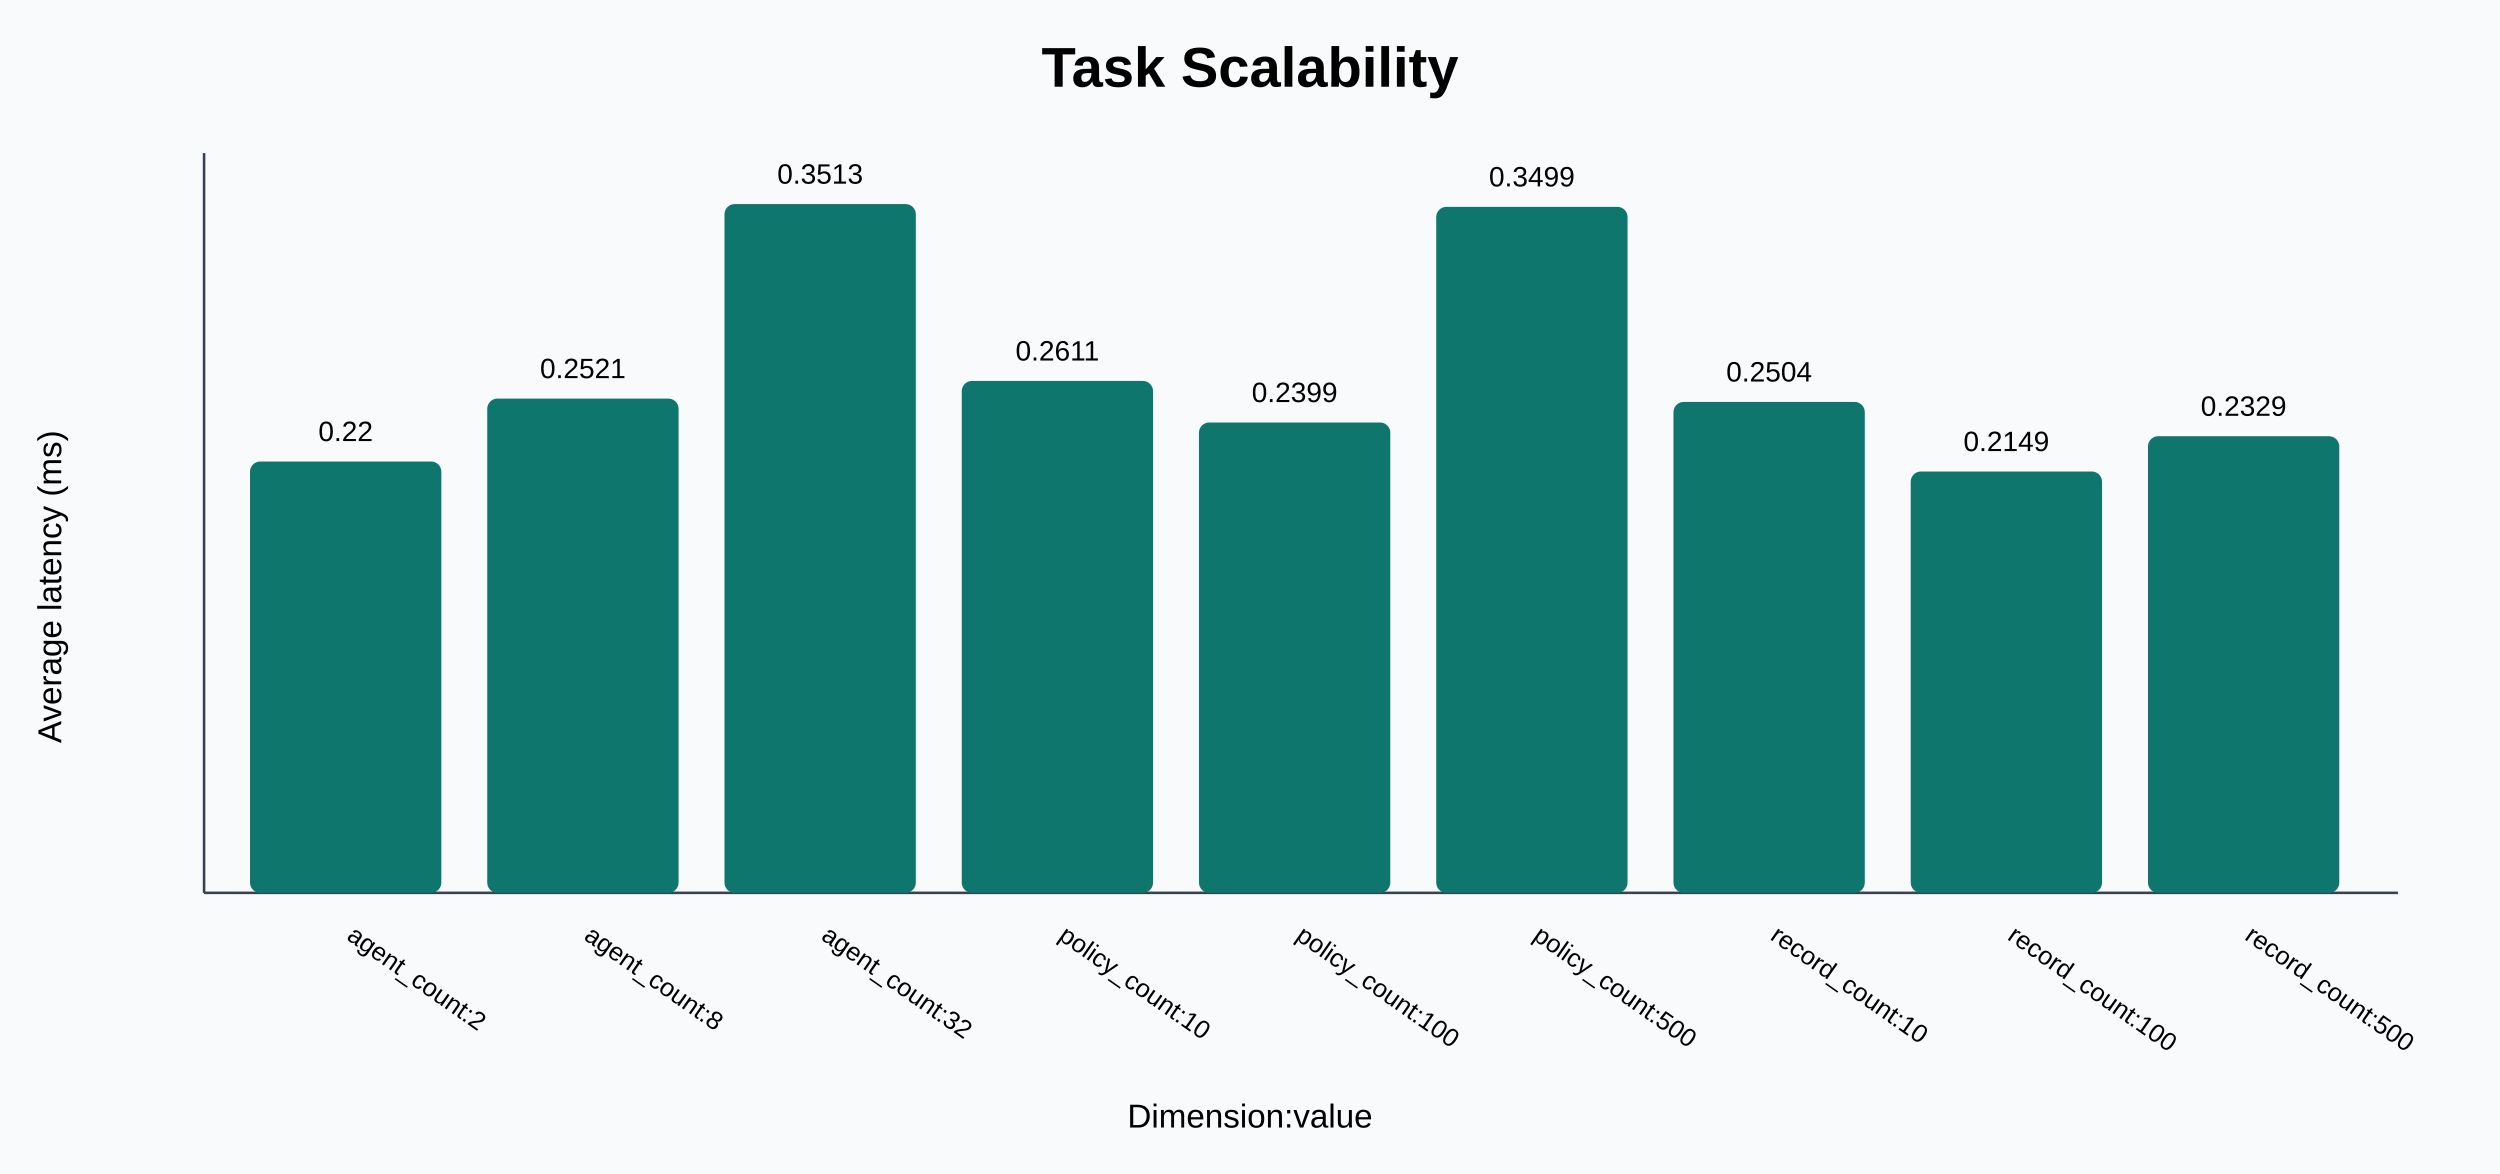
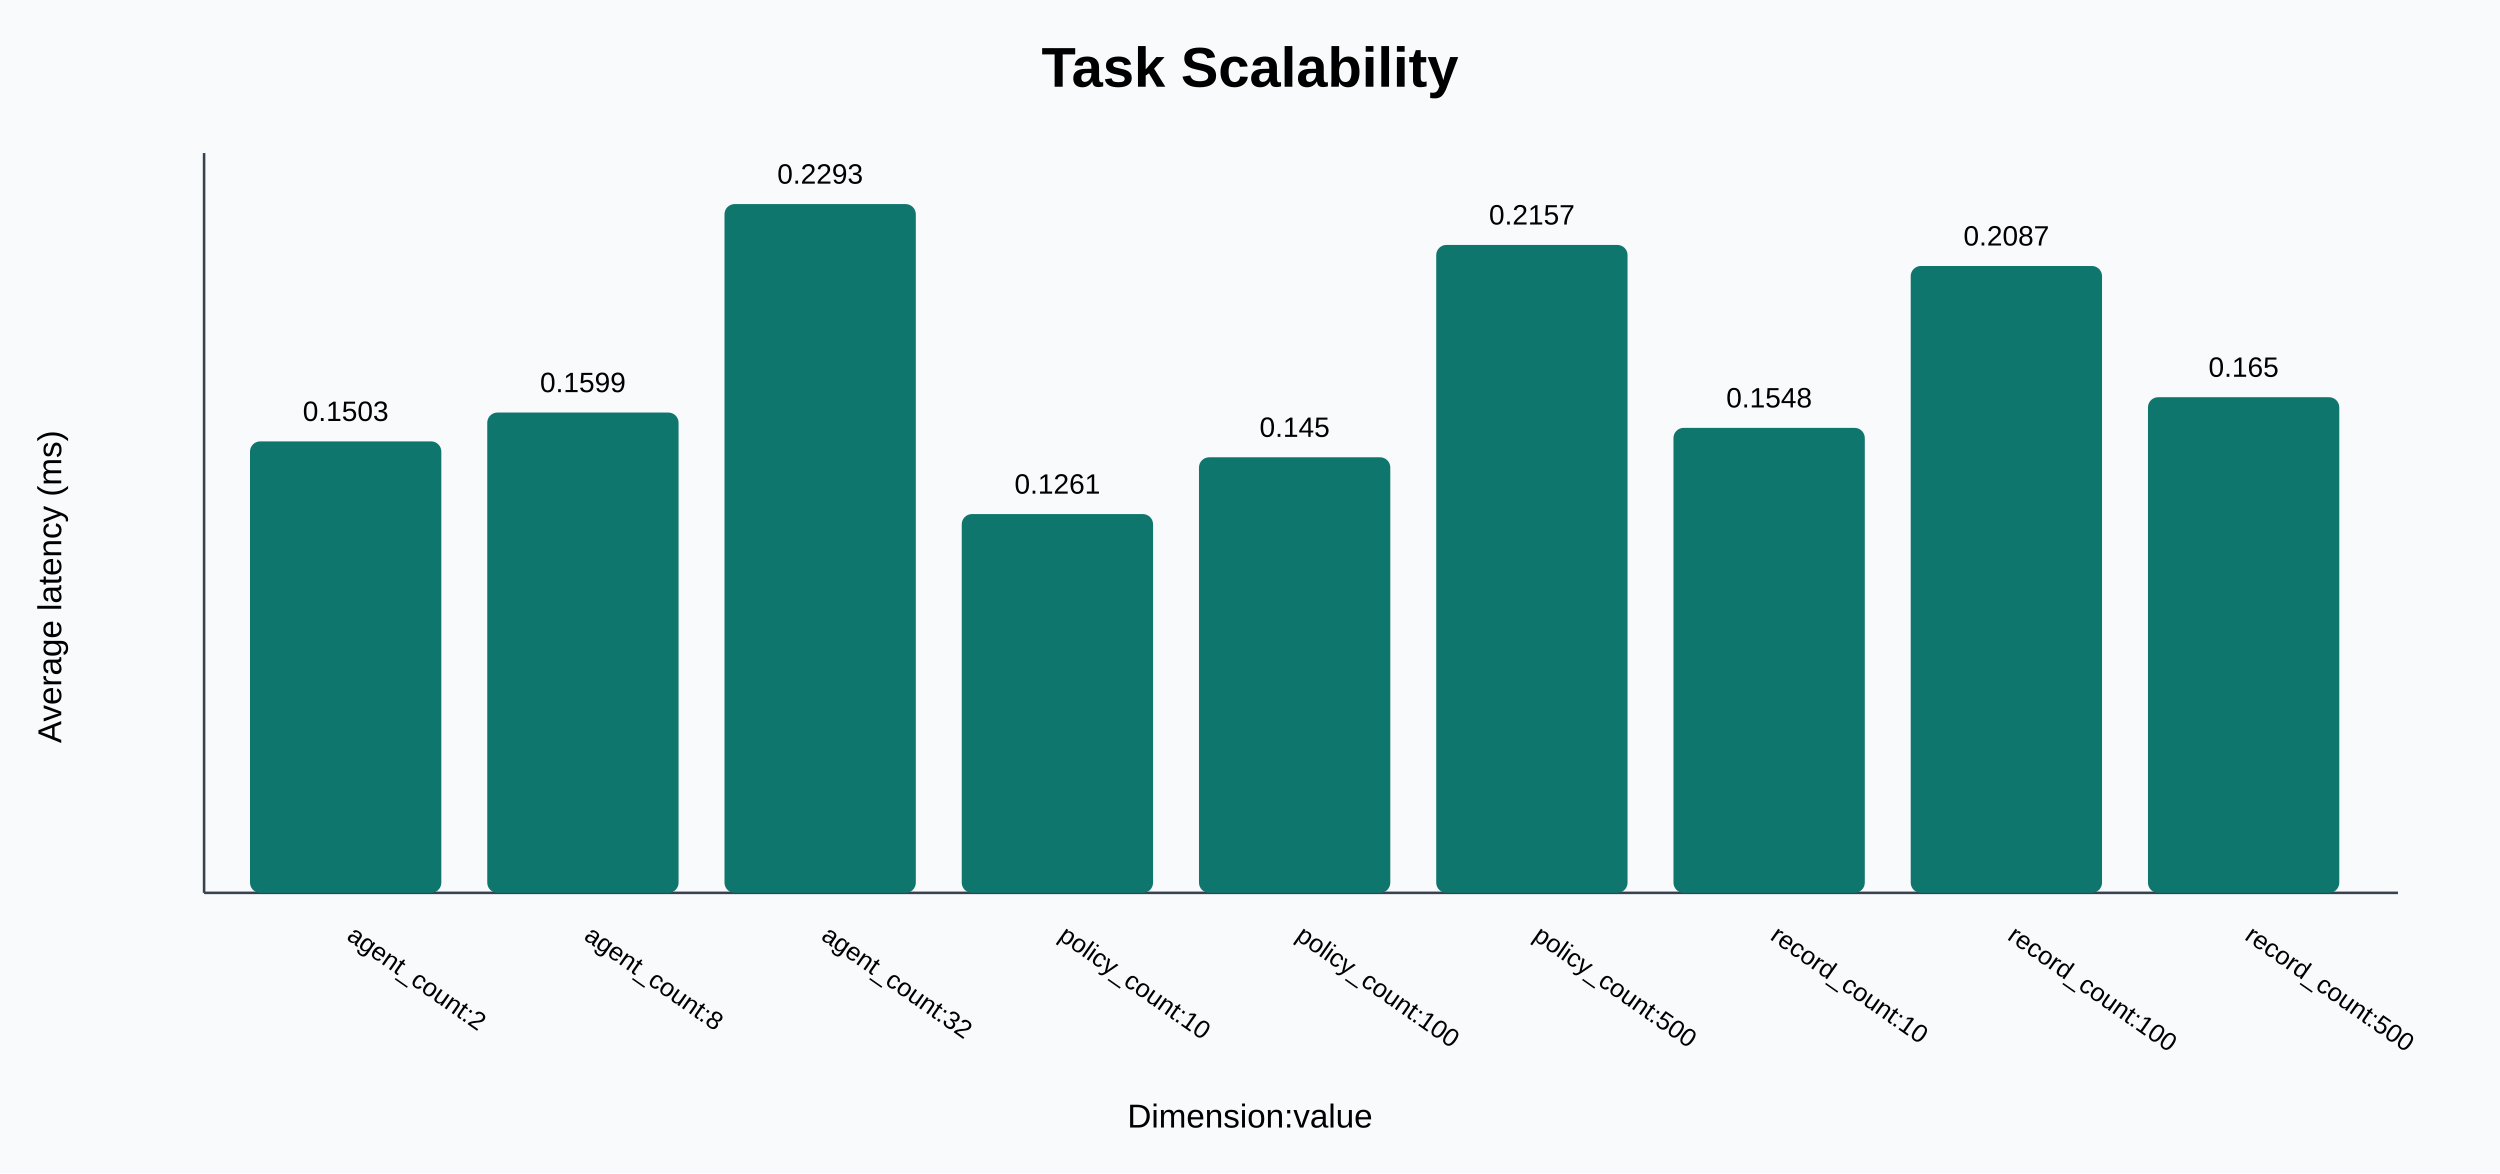
<svg xmlns="http://www.w3.org/2000/svg" width="980" height="460" viewBox="0 0 980 460">
  <rect width="100%" height="100%" fill="#f9fafb" />
  <text x="490.0" y="34" text-anchor="middle" font-family="Arial" font-size="22" font-weight="700">Task Scalability</text>
  <line x1="80" y1="60" x2="80" y2="350" stroke="#374151" />
  <line x1="80" y1="350" x2="940" y2="350" stroke="#374151" />
  <text x="24" y="230.0" transform="rotate(-90 24 230.0)" text-anchor="middle" font-family="Arial" font-size="13">Average latency (ms)</text>
  <text x="490.0" y="442" text-anchor="middle" font-family="Arial" font-size="13">Dimension:value</text>
-   <rect x="98" y="180.91" width="75" height="169.09" fill="#0f766e" rx="4" />
-   <text x="135.5" y="172.91" text-anchor="middle" font-family="Arial" font-size="11">0.22</text>
+   <rect x="98" y="173.02" width="75" height="176.98" fill="#0f766e" rx="4" />
+   <text x="135.5" y="165.02" text-anchor="middle" font-family="Arial" font-size="11">0.1503</text>
  <text x="135.5" y="368" transform="rotate(35 135.5 368)" text-anchor="start" font-family="Arial" font-size="10">agent_count:2</text>
-   <rect x="191" y="156.24" width="75" height="193.76" fill="#0f766e" rx="4" />
-   <text x="228.5" y="148.24" text-anchor="middle" font-family="Arial" font-size="11">0.2521</text>
+   <rect x="191" y="161.72" width="75" height="188.28" fill="#0f766e" rx="4" />
+   <text x="228.5" y="153.72" text-anchor="middle" font-family="Arial" font-size="11">0.1599</text>
  <text x="228.5" y="368" transform="rotate(35 228.5 368)" text-anchor="start" font-family="Arial" font-size="10">agent_count:8</text>
  <rect x="284" y="80.00" width="75" height="270.00" fill="#0f766e" rx="4" />
-   <text x="321.5" y="72.00" text-anchor="middle" font-family="Arial" font-size="11">0.3513</text>
+   <text x="321.5" y="72.00" text-anchor="middle" font-family="Arial" font-size="11">0.2293</text>
  <text x="321.5" y="368" transform="rotate(35 321.5 368)" text-anchor="start" font-family="Arial" font-size="10">agent_count:32</text>
-   <rect x="377" y="149.33" width="75" height="200.67" fill="#0f766e" rx="4" />
-   <text x="414.5" y="141.33" text-anchor="middle" font-family="Arial" font-size="11">0.2611</text>
+   <rect x="377" y="201.52" width="75" height="148.48" fill="#0f766e" rx="4" />
+   <text x="414.5" y="193.52" text-anchor="middle" font-family="Arial" font-size="11">0.1261</text>
  <text x="414.5" y="368" transform="rotate(35 414.5 368)" text-anchor="start" font-family="Arial" font-size="10">policy_count:10</text>
-   <rect x="470" y="165.62" width="75" height="184.38" fill="#0f766e" rx="4" />
-   <text x="507.5" y="157.62" text-anchor="middle" font-family="Arial" font-size="11">0.2399</text>
+   <rect x="470" y="179.26" width="75" height="170.74" fill="#0f766e" rx="4" />
+   <text x="507.5" y="171.26" text-anchor="middle" font-family="Arial" font-size="11">0.145</text>
  <text x="507.5" y="368" transform="rotate(35 507.5 368)" text-anchor="start" font-family="Arial" font-size="10">policy_count:100</text>
-   <rect x="563" y="81.08" width="75" height="268.92" fill="#0f766e" rx="4" />
-   <text x="600.5" y="73.08" text-anchor="middle" font-family="Arial" font-size="11">0.3499</text>
+   <rect x="563" y="96.01" width="75" height="253.99" fill="#0f766e" rx="4" />
+   <text x="600.5" y="88.01" text-anchor="middle" font-family="Arial" font-size="11">0.2157</text>
  <text x="600.5" y="368" transform="rotate(35 600.5 368)" text-anchor="start" font-family="Arial" font-size="10">policy_count:500</text>
-   <rect x="656" y="157.55" width="75" height="192.45" fill="#0f766e" rx="4" />
-   <text x="693.5" y="149.55" text-anchor="middle" font-family="Arial" font-size="11">0.2504</text>
+   <rect x="656" y="167.72" width="75" height="182.28" fill="#0f766e" rx="4" />
+   <text x="693.5" y="159.72" text-anchor="middle" font-family="Arial" font-size="11">0.1548</text>
  <text x="693.5" y="368" transform="rotate(35 693.5 368)" text-anchor="start" font-family="Arial" font-size="10">record_count:10</text>
-   <rect x="749" y="184.83" width="75" height="165.17" fill="#0f766e" rx="4" />
-   <text x="786.5" y="176.83" text-anchor="middle" font-family="Arial" font-size="11">0.2149</text>
+   <rect x="749" y="104.26" width="75" height="245.74" fill="#0f766e" rx="4" />
+   <text x="786.5" y="96.26" text-anchor="middle" font-family="Arial" font-size="11">0.2087</text>
  <text x="786.5" y="368" transform="rotate(35 786.5 368)" text-anchor="start" font-family="Arial" font-size="10">record_count:100</text>
-   <rect x="842" y="171.00" width="75" height="179.00" fill="#0f766e" rx="4" />
-   <text x="879.5" y="163.00" text-anchor="middle" font-family="Arial" font-size="11">0.2329</text>
+   <rect x="842" y="155.71" width="75" height="194.29" fill="#0f766e" rx="4" />
+   <text x="879.5" y="147.71" text-anchor="middle" font-family="Arial" font-size="11">0.165</text>
  <text x="879.5" y="368" transform="rotate(35 879.5 368)" text-anchor="start" font-family="Arial" font-size="10">record_count:500</text>
</svg>
